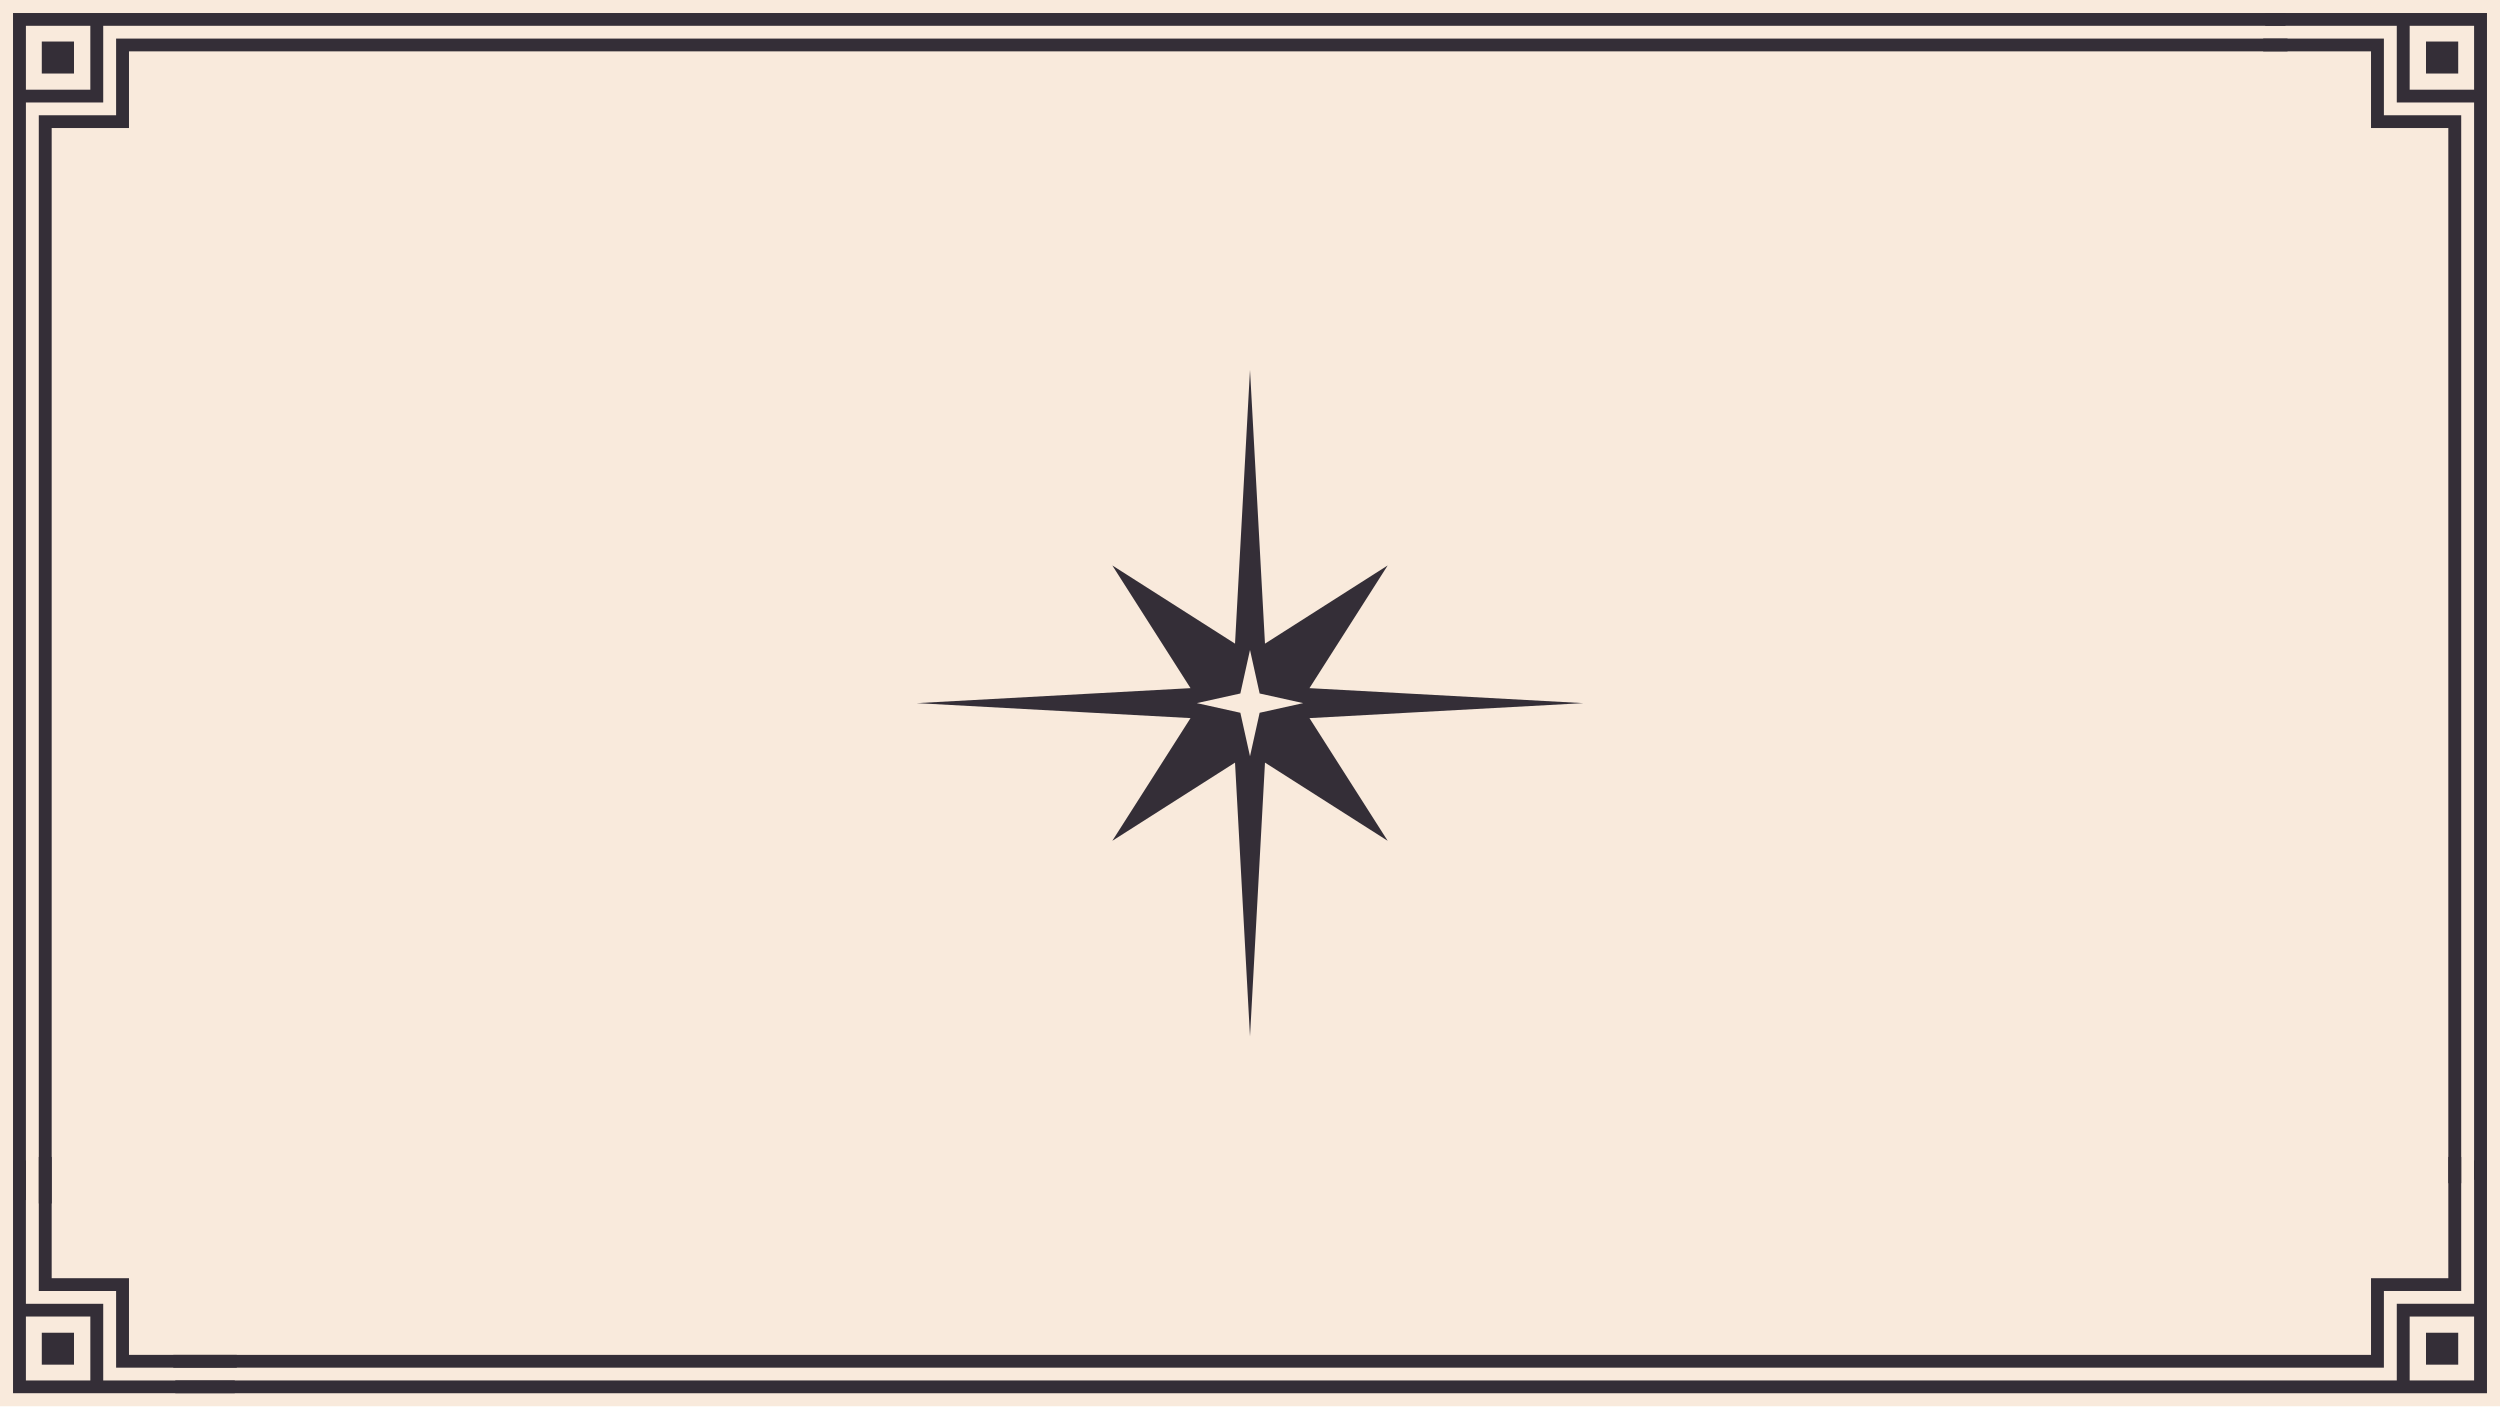
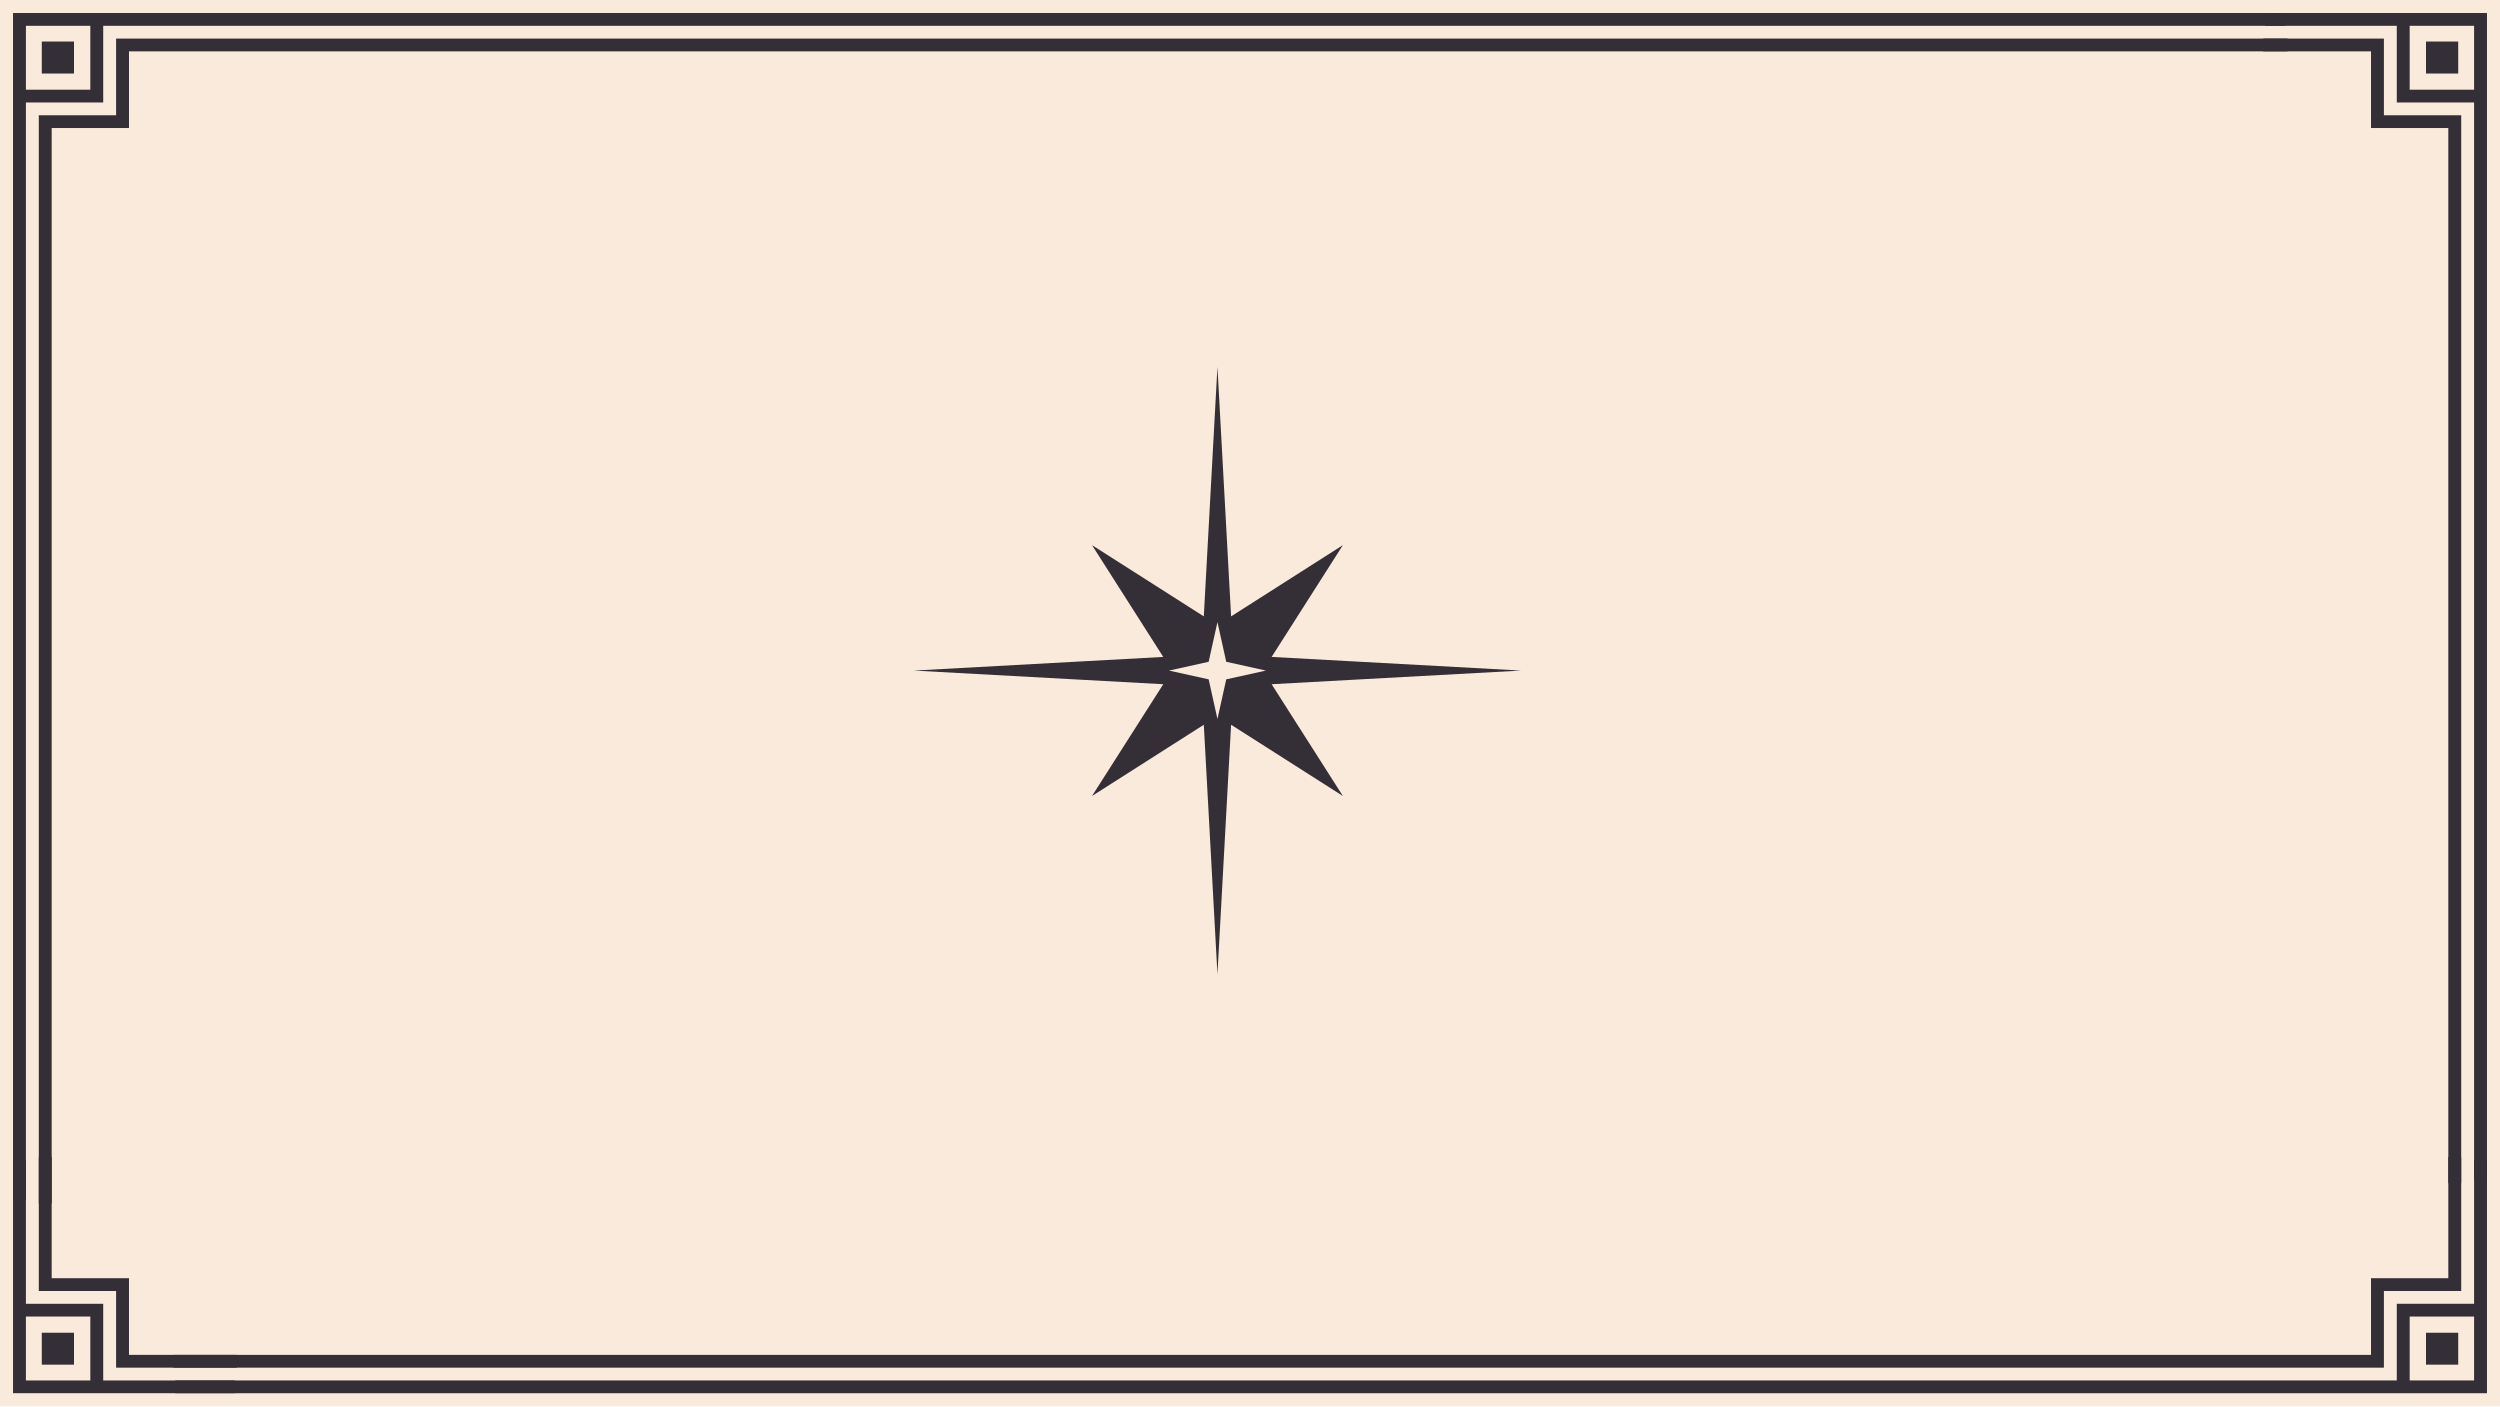
<svg xmlns="http://www.w3.org/2000/svg" width="1920" height="1080" viewBox="0 0 508 285.75" version="1.1" id="svg5">
  <defs id="defs2">
    <clipPath clipPathUnits="userSpaceOnUse" id="clipPath15129">
      <rect style="opacity:1;fill:#2e2f37;fill-opacity:0.491;stroke:none;stroke-width:0.529;stroke-linejoin:round;stroke-miterlimit:4;stroke-dasharray:none;stroke-opacity:1" id="rect15131" width="6.615" height="6.615" x="123.165" y="53.067" />
    </clipPath>
  </defs>
-   <g id="layer1">
+   <g id="layer1" style="display:inline">
    <rect style="opacity:1;fill:#f9eadc;fill-opacity:1;stroke-width:0;stroke-linejoin:round" id="rect858" width="508" height="285.75" x="2.8421709e-14" y="2.8421709e-14" />
  </g>
-   <g id="layer3">
-     <path id="path5053" style="opacity:1;fill:#342e37;fill-opacity:1;stroke-width:0.529;stroke-linejoin:round" d="m 254,75.142 -3.044,55.647 -24.935,-15.892 15.892,24.935 -55.647,3.044 55.647,3.044 -15.892,24.934 24.935,-15.891 3.044,55.647 3.044,-55.648 24.933,15.892 -15.892,-24.934 55.648,-3.044 -55.648,-3.044 15.892,-24.935 -24.933,15.893 z m 0,56.925 1.959,8.848 8.848,1.96 -8.848,1.959 -1.959,8.848 -1.96,-8.848 -8.848,-1.959 8.848,-1.96 z" />
+   <g id="layer5" style="display:none">
+     <rect style="opacity:1;fill:#f9eadc;fill-opacity:1;stroke:none;stroke-width:0.529;stroke-linejoin:round;stroke-miterlimit:4;stroke-dasharray:none;stroke-opacity:1" id="rect20945" width="135.467" height="135.467" x="179.652" y="68.527" ry="39.003" />
  </g>
-   <g id="layer4">
+   <g id="layer3" style="display:inline">
+     <path id="path5053" style="opacity:1;fill:#342e37;fill-opacity:1;stroke-width:0.529;stroke-linejoin:round" d="m 247.385,74.553 -2.773,50.696 -22.716,-14.478 14.478,22.716 -50.696,2.773 50.696,2.773 -14.478,22.715 22.716,-14.477 2.773,50.696 2.773,-50.697 22.715,14.478 -14.478,-22.715 50.697,-2.773 -50.697,-2.773 14.478,-22.716 -22.715,14.479 z m 0,51.861 1.785,8.061 8.061,1.786 -8.061,1.785 -1.785,8.061 -1.786,-8.061 -8.061,-1.785 8.061,-1.786 z" />
+   </g>
+   <g id="layer4" style="display:inline">
    <g id="g15512" style="fill:#342e37;fill-opacity:1">
      <g id="g20795" transform="matrix(0.9895833,0,0,0.9814815,2.645834,2.645834)" style="stroke-width:1.015">
        <rect style="opacity:1;fill:#342e37;fill-opacity:1;stroke:none;stroke-width:0.537;stroke-linejoin:round;stroke-miterlimit:4;stroke-dasharray:none;stroke-opacity:1" id="rect13685" width="13.229" height="13.229" x="119.904" y="49.806" clip-path="url(#clipPath15129)" transform="translate(-117.2585,-47.16043)" />
        <path id="rect13789" style="opacity:1;fill:#342e37;fill-opacity:1;stroke:none;stroke-width:0.537;stroke-linejoin:round;stroke-miterlimit:4;stroke-dasharray:none;stroke-opacity:1" d="M 0,0 V 1.682 2.646 245.758 H 2.646 V 18.521 H 15.875 v 5.29e-4 h 2.646 V 2.646 H 466.628 V 1.3229167e-5 Z M 2.646,2.646 H 15.875 V 15.875 H 2.646 Z M 21.167,5.292 V 7.937 21.167 H 5.292 V 22.654 23.812 246.47 H 7.937 V 23.812 H 22.424 23.812 V 7.937 H 467.043 V 5.292 Z" />
        <rect style="opacity:1;fill:#342e37;fill-opacity:1;stroke:none;stroke-width:0.537;stroke-linejoin:round;stroke-miterlimit:4;stroke-dasharray:none;stroke-opacity:1" id="rect20448" width="13.229" height="13.229" x="119.904" y="49.806" clip-path="url(#clipPath15129)" transform="matrix(1,0,0,-1,-117.2585,332.9104)" />
        <path id="path20450" style="opacity:1;fill:#342e37;fill-opacity:1;stroke:none;stroke-width:0.537;stroke-linejoin:round;stroke-miterlimit:4;stroke-dasharray:none;stroke-opacity:1" d="m 0,285.75 v -1.682 -0.964 -45.564 h 2.646 v 29.689 H 15.875 v -5.3e-4 h 2.646 v 15.876 h 27.016 v 2.646 z m 2.646,-2.646 H 15.875 V 269.875 H 2.646 Z m 18.521,-2.646 V 277.812 264.583 H 5.292 v -1.488 -1.158 -25.109 H 7.938 V 261.938 H 22.424 23.812 v 15.875 h 22.139 v 2.646 z" />
        <rect style="opacity:1;fill:#342e37;fill-opacity:1;stroke:none;stroke-width:0.537;stroke-linejoin:round;stroke-miterlimit:4;stroke-dasharray:none;stroke-opacity:1" id="rect20452" width="13.229" height="13.229" x="119.904" y="49.806" clip-path="url(#clipPath15129)" transform="matrix(-1,0,0,1,625.2585,-47.16043)" />
        <path id="path20454" style="opacity:1;fill:#342e37;fill-opacity:1;stroke:none;stroke-width:0.537;stroke-linejoin:round;stroke-miterlimit:4;stroke-dasharray:none;stroke-opacity:1" d="M 508,0 V 1.682 2.646 241.566 h -2.646 V 18.521 H 492.125 v 5.29e-4 h -2.646 V 2.646 H 462.463 V 1.3229167e-5 Z m -2.646,2.646 H 492.125 V 15.875 h 13.229 z M 486.833,5.292 V 7.937 21.167 h 15.875 V 22.654 23.812 242.277 H 500.062 V 23.812 H 485.576 484.188 V 7.937 H 462.048 V 5.292 Z" />
        <rect style="opacity:1;fill:#342e37;fill-opacity:1;stroke:none;stroke-width:0.537;stroke-linejoin:round;stroke-miterlimit:4;stroke-dasharray:none;stroke-opacity:1" id="rect20456" width="13.229" height="13.229" x="119.904" y="49.806" clip-path="url(#clipPath15129)" transform="rotate(180,312.6292,166.4552)" />
        <path id="path20458" style="opacity:1;fill:#342e37;fill-opacity:1;stroke:none;stroke-width:0.537;stroke-linejoin:round;stroke-miterlimit:4;stroke-dasharray:none;stroke-opacity:1" d="m 508,285.75 v -1.682 -0.964 -45.564 h -2.646 v 29.689 H 492.125 v -5.3e-4 h -2.646 v 15.876 H 33.323 v 2.646 z m -2.646,-2.646 H 492.125 V 269.875 h 13.229 z m -18.521,-2.646 v -2.646 -13.229 h 15.875 v -1.488 -1.158 -25.109 h -2.646 v 25.109 h -14.487 -1.388 v 15.875 H 32.908 v 2.646 z" />
      </g>
    </g>
  </g>
</svg>
